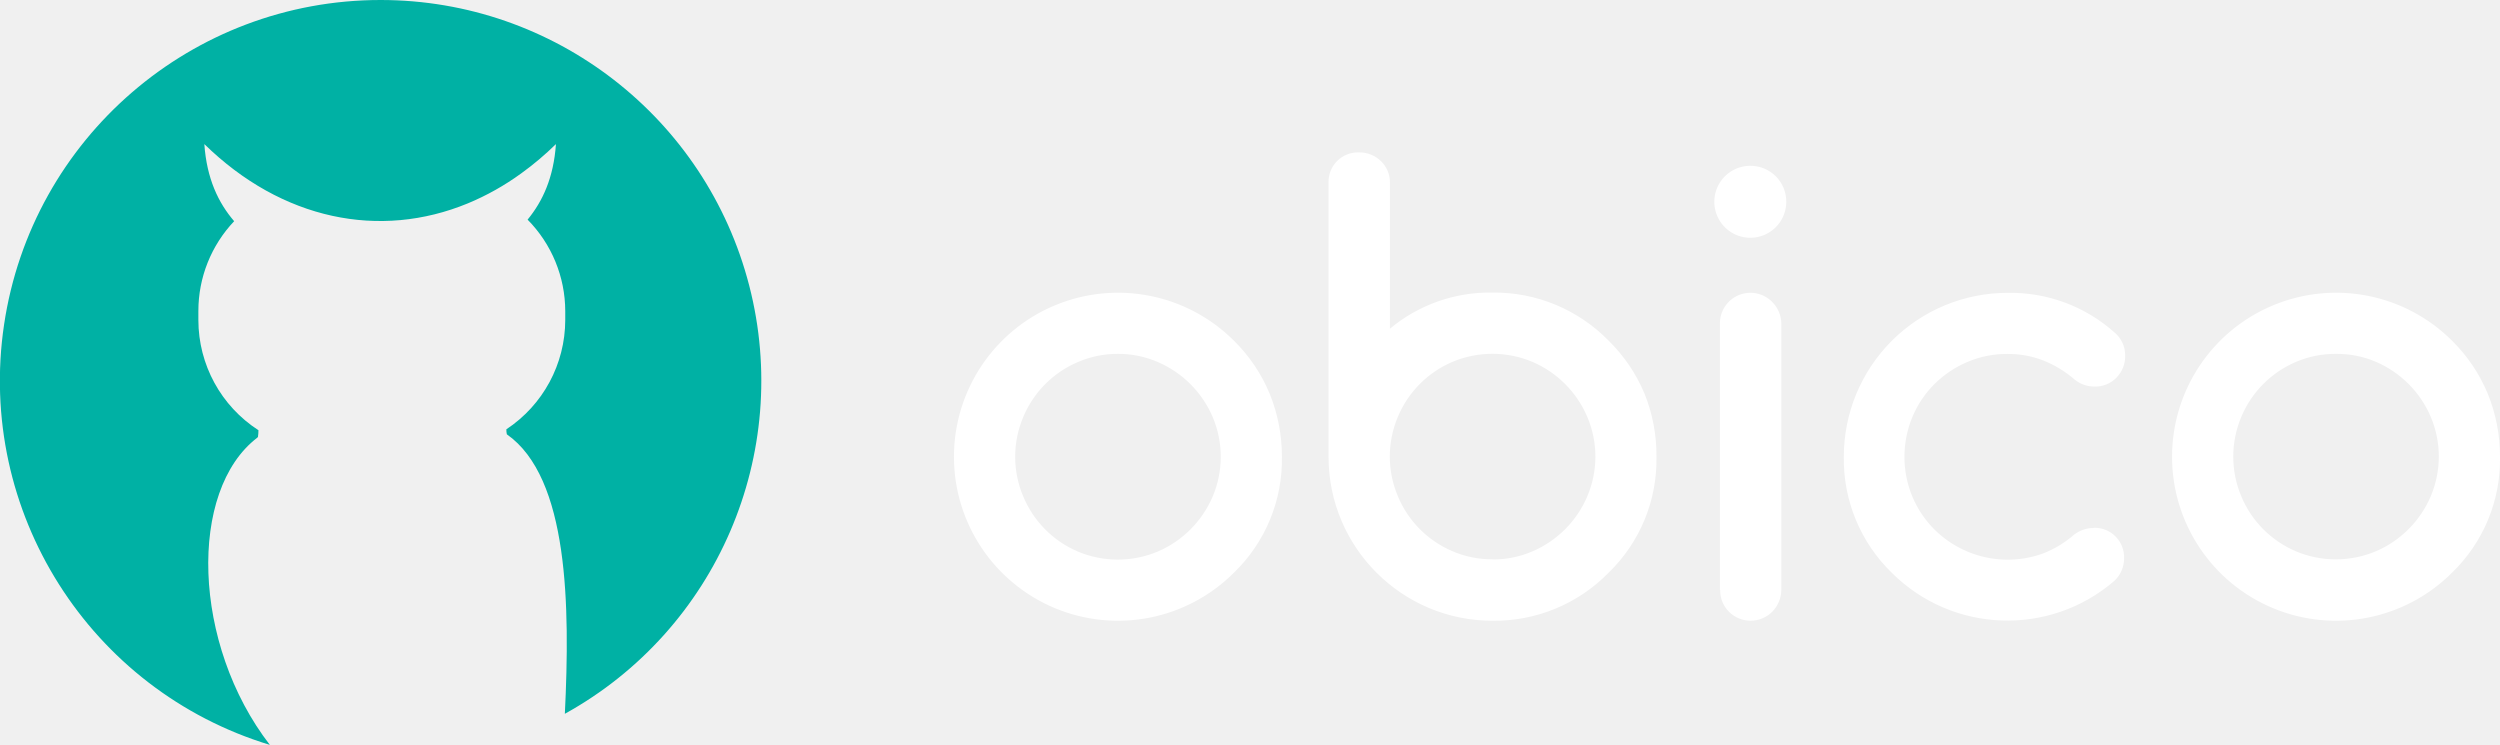
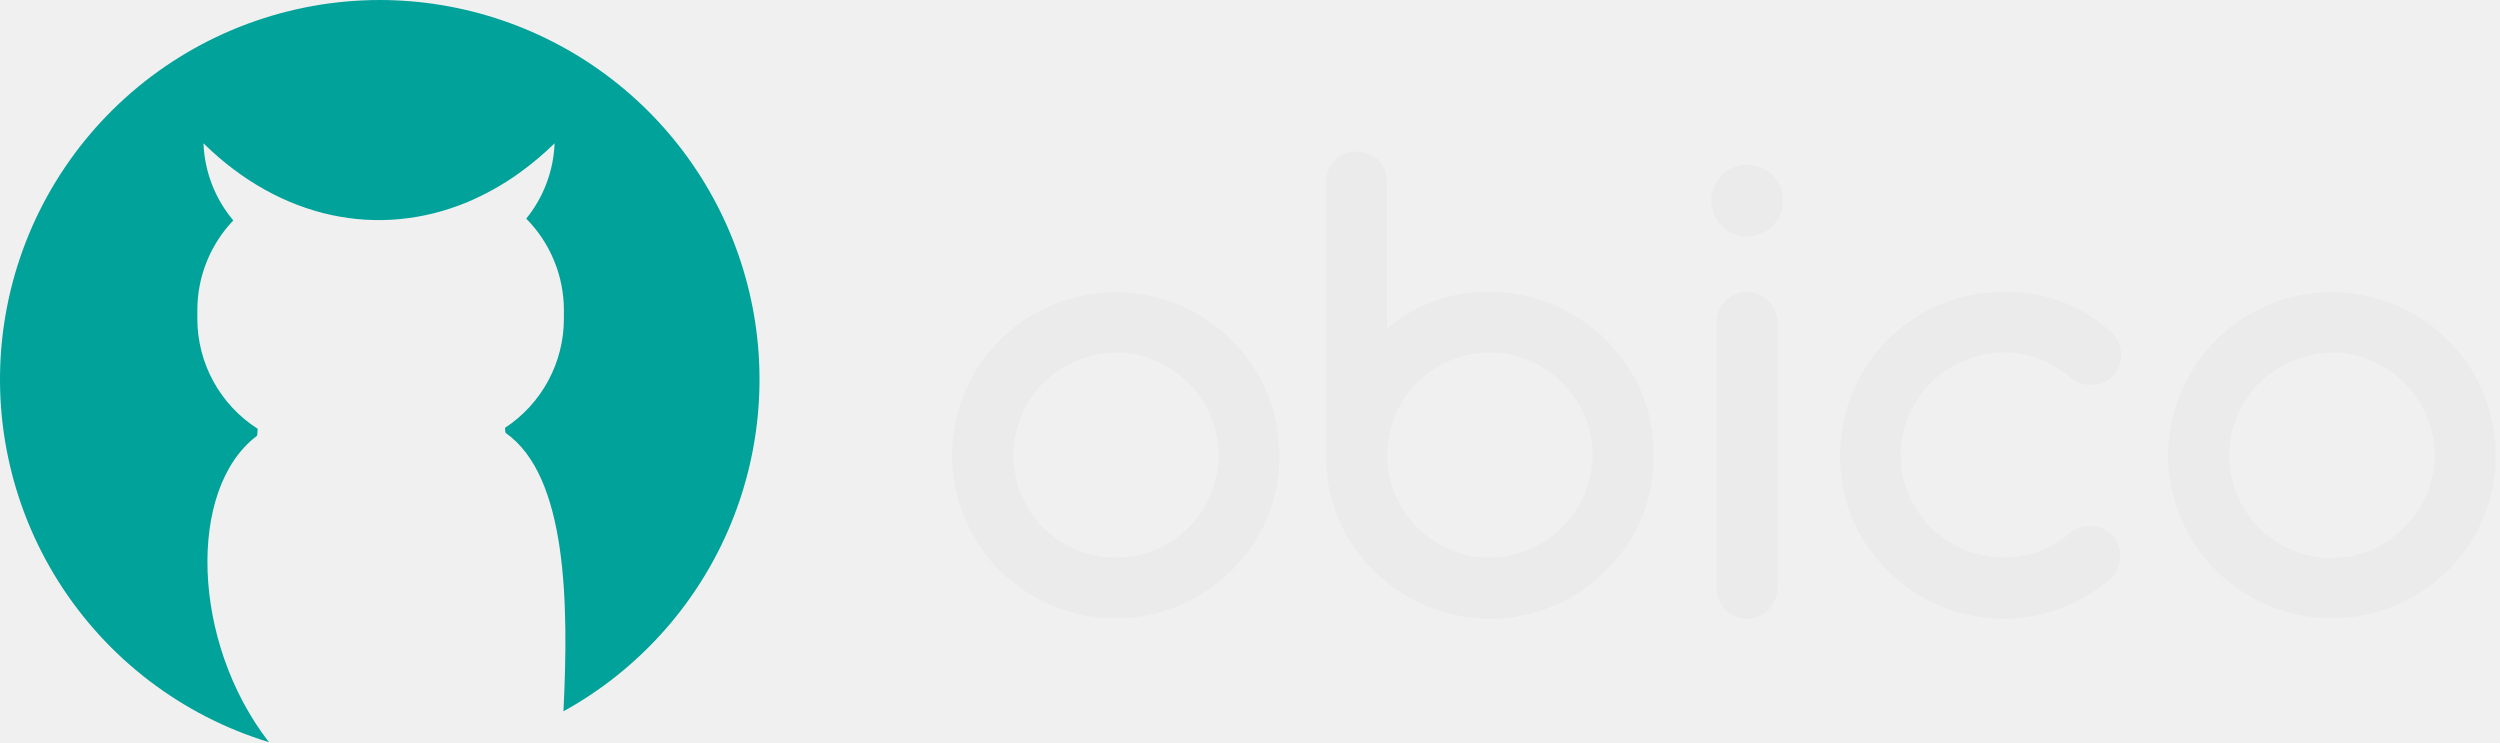
- <svg xmlns="http://www.w3.org/2000/svg" viewBox="0 0 628.75 187.34">
-   <defs>
-     <style>.cls-1{fill:#00b1a4;fill-rule:evenodd;}.cls-2{fill:#fff;}</style>
-   </defs>
-   <g id="Layer_2" data-name="Layer 2">
-     <g id="Layer_1-2" data-name="Layer 1">
-       <path class="cls-1" d="M95.73,0a95.74,95.74,0,0,1,46.33,179.52c1.32-27.09,1-59.37-14.59-70.29a5,5,0,0,1-.12-1.26A33,33,0,0,0,142.16,80.5V78.24a32.82,32.82,0,0,0-9.47-23c3.79-4.62,6.54-10.53,7.13-19a76,76,0,0,1-8.78,7.4,65.47,65.47,0,0,1-13.36,7.5c-22.15,9.15-46.78,4.18-66.29-14.9C52,44.93,54.91,51,58.89,55.63a32.81,32.81,0,0,0-9,22.61V80.5A33,33,0,0,0,65,108.2q0,.81-.12,1.68a1.46,1.46,0,0,0-.16.19C47.3,123.34,48.28,162,67.87,187.34A95.74,95.74,0,0,1,95.73,0Z" />
-       <path class="cls-2" d="M587.52,89a25,25,0,0,0-10.18,2.06,25.81,25.81,0,0,0-13.65,13.78,25.72,25.72,0,0,0,0,20,25.81,25.81,0,0,0,13.65,13.78,25.94,25.94,0,0,0,20.26,0,26.26,26.26,0,0,0,13.73-13.8,25.62,25.62,0,0,0,0-20,26.26,26.26,0,0,0-13.73-13.8A24.8,24.8,0,0,0,587.52,89Zm41.23,25.84a39.51,39.51,0,0,1-12.07,29.19,41.24,41.24,0,0,1-70.41-29.19,41.26,41.26,0,0,1,70.41-29.16,40.47,40.47,0,0,1,9,13.35,41.9,41.9,0,0,1,3.07,15.81Zm-102.19,17.9a7.41,7.41,0,0,1,7.65,7.67,7.72,7.72,0,0,1-2.42,5.65,41.18,41.18,0,0,1-56-2,39.78,39.78,0,0,1-12.07-29.19,41.19,41.19,0,0,1,41.22-41.22,39.27,39.27,0,0,1,26.9,10,7.44,7.44,0,0,1,2.64,5.8A7.63,7.63,0,0,1,532.27,95a7.36,7.36,0,0,1-5.5,2.22,7.82,7.82,0,0,1-5-1.76,27.54,27.54,0,0,0-7.87-4.8,24.25,24.25,0,0,0-9-1.64,25.11,25.11,0,0,0-10.07,2,26.37,26.37,0,0,0-8.25,5.5,25.63,25.63,0,0,0-5.56,8.22A26.12,26.12,0,0,0,481,125a25.63,25.63,0,0,0,5.56,8.22,26.37,26.37,0,0,0,8.25,5.5,26.13,26.13,0,0,0,19.07.46,26.59,26.59,0,0,0,7.8-4.75,8.09,8.09,0,0,1,4.87-1.64Zm-94,15.61v-67a7.67,7.67,0,0,1,13.07-5.49A7.81,7.81,0,0,1,448,81.37v67a7.87,7.87,0,0,1-2.31,5.51,7.69,7.69,0,0,1-10.83,0,7.56,7.56,0,0,1-2.24-5.51Zm16.69-97.65a9.05,9.05,0,1,1-9.05-9,9,9,0,0,1,9.05,9Zm-99.72,32a39.18,39.18,0,0,1,25.84-9.12A40.15,40.15,0,0,1,404.6,85.71a40.64,40.64,0,0,1,9,13.3,41.36,41.36,0,0,1,3,15.86,39.54,39.54,0,0,1-12.06,29.19,40.13,40.13,0,0,1-29.16,12.06,41.23,41.23,0,0,1-41.25-41.25V46a7.39,7.39,0,0,1,7.66-7.67,7.7,7.7,0,0,1,5.48,2.16A7.39,7.39,0,0,1,349.57,46V82.77Zm25.87,58a24.83,24.83,0,0,0,10.08-2.06,26.2,26.2,0,0,0,13.72-13.8,25.51,25.51,0,0,0,0-20,26.2,26.2,0,0,0-13.72-13.8,25.94,25.94,0,0,0-20.26,0,25.81,25.81,0,0,0-13.65,13.78,25.6,25.6,0,0,0,0,20,25.68,25.68,0,0,0,5.48,8.22,25.94,25.94,0,0,0,8.17,5.56,25,25,0,0,0,10.18,2.06ZM281.17,89A25,25,0,0,0,271,91.09a25.81,25.81,0,0,0-13.65,13.78,25.6,25.6,0,0,0,0,20A25.81,25.81,0,0,0,271,138.68a25.94,25.94,0,0,0,20.26,0,26.26,26.26,0,0,0,8.22-5.61,26.66,26.66,0,0,0,5.51-8.19,25.62,25.62,0,0,0,0-20,26.26,26.26,0,0,0-13.73-13.8A24.8,24.8,0,0,0,281.17,89Zm41.23,25.84a39.55,39.55,0,0,1-12.07,29.19,41.24,41.24,0,0,1-70.41-29.19,41.26,41.26,0,0,1,70.41-29.16,40.63,40.63,0,0,1,9,13.35A41.9,41.9,0,0,1,322.4,114.87Z" />
-     </g>
-   </g>
+ <svg xmlns="http://www.w3.org/2000/svg" width="256" height="76" viewBox="0 0 256 76" fill="none">
+   <path fill-rule="evenodd" clip-rule="evenodd" d="M38.87 0C47.497 0.004 55.878 2.868 62.697 8.143C69.515 13.418 74.385 20.805 76.54 29.143C78.695 37.481 78.014 46.298 74.603 54.207C71.193 62.117 65.246 68.671 57.698 72.84C58.239 61.846 58.108 48.755 51.768 44.324C51.731 44.155 51.714 43.983 51.715 43.81C53.564 42.595 55.082 40.941 56.134 38.996C57.185 37.052 57.738 34.878 57.742 32.668V31.746C57.738 28.242 56.353 24.881 53.887 22.388C55.663 20.198 56.682 17.492 56.791 14.676C55.678 15.764 54.486 16.768 53.224 17.679C51.536 18.898 49.713 19.921 47.791 20.726C38.783 24.434 28.771 22.467 20.835 14.676C20.947 17.573 22.02 20.351 23.888 22.571C21.528 25.046 20.211 28.33 20.208 31.746V32.668C20.212 34.908 20.78 37.11 21.859 39.073C22.938 41.037 24.493 42.698 26.382 43.906C26.382 44.127 26.364 44.353 26.33 44.585L26.268 44.663C19.179 50.051 19.571 65.737 27.542 76C18.628 73.28 10.988 67.457 6.011 59.59C1.035 51.723 -0.948 42.334 0.424 33.132C1.796 23.929 6.431 15.523 13.486 9.443C20.541 3.363 29.549 0.012 38.87 0V0Z" fill="#01A299" />
+   <path d="M238.783 36.124C237.359 36.123 235.951 36.419 234.649 36.995C232.141 38.067 230.149 40.071 229.094 42.583C228.55 43.869 228.269 45.252 228.269 46.648C228.269 48.044 228.55 49.427 229.094 50.713C229.616 51.96 230.374 53.095 231.327 54.056C232.282 55.008 233.409 55.77 234.649 56.301C235.95 56.857 237.35 57.143 238.765 57.143C240.18 57.143 241.581 56.857 242.882 56.301C244.136 55.747 245.27 54.955 246.222 53.969C247.178 53.02 247.947 51.901 248.489 50.67C249.036 49.388 249.317 48.01 249.317 46.618C249.317 45.225 249.036 43.847 248.489 42.566C247.414 40.054 245.417 38.048 242.908 36.96C241.617 36.387 240.221 36.09 238.809 36.089L238.783 36.124ZM255.544 46.57C255.585 48.773 255.171 50.961 254.328 52.998C253.485 55.035 252.23 56.876 250.643 58.408C248.298 60.75 245.309 62.345 242.056 62.991C238.802 63.637 235.43 63.306 232.365 62.038C229.3 60.771 226.681 58.625 224.838 55.871C222.995 53.118 222.012 49.881 222.013 46.57C222.029 43.266 223.025 40.041 224.874 37.301C226.723 34.56 229.344 32.428 232.405 31.171C235.466 29.915 238.831 29.591 242.077 30.24C245.322 30.889 248.303 32.482 250.643 34.819C252.212 36.361 253.454 38.202 254.297 40.233C255.127 42.27 255.551 44.449 255.544 46.648V46.57ZM214.007 53.829C214.422 53.818 214.834 53.892 215.218 54.048C215.603 54.203 215.951 54.436 216.241 54.732C216.53 55.028 216.756 55.38 216.903 55.767C217.05 56.154 217.115 56.567 217.094 56.98C217.096 57.41 217.009 57.836 216.84 58.231C216.67 58.626 216.422 58.983 216.109 59.278C212.91 62.043 208.781 63.495 204.552 63.341C200.324 63.188 196.311 61.441 193.322 58.452C191.738 56.917 190.486 55.075 189.644 53.039C188.801 51.003 188.385 48.816 188.421 46.613C188.419 44.416 188.851 42.239 189.692 40.208C190.534 38.177 191.768 36.332 193.325 34.778C194.882 33.224 196.73 31.992 198.765 31.152C200.8 30.312 202.98 29.881 205.182 29.883C209.214 29.808 213.124 31.261 216.126 33.948C216.47 34.235 216.744 34.595 216.93 35.002C217.115 35.408 217.207 35.851 217.199 36.298C217.21 36.712 217.138 37.123 216.989 37.508C216.839 37.894 216.614 38.246 216.327 38.544C216.033 38.835 215.683 39.062 215.297 39.212C214.912 39.361 214.499 39.431 214.086 39.414C213.346 39.422 212.626 39.169 212.054 38.701C211.102 37.88 210.02 37.221 208.853 36.751C207.687 36.305 206.448 36.08 205.199 36.089C203.788 36.095 202.392 36.391 201.101 36.96C199.852 37.478 198.712 38.228 197.743 39.171C196.758 40.142 195.977 41.299 195.443 42.575C194.909 43.85 194.635 45.218 194.635 46.6C194.635 47.982 194.909 49.351 195.443 50.626C195.977 51.901 196.758 53.058 197.743 54.03C198.71 54.981 199.849 55.74 201.101 56.267C203.569 57.302 206.339 57.368 208.853 56.449C210.016 55.999 211.088 55.344 212.019 54.517C212.593 54.088 213.29 53.856 214.007 53.855V53.829ZM175.802 60.166V33.017C175.791 32.606 175.862 32.197 176.012 31.814C176.162 31.431 176.387 31.083 176.674 30.788C177.26 30.209 178.051 29.885 178.876 29.885C179.701 29.885 180.492 30.209 181.078 30.788C181.671 31.38 182.009 32.18 182.02 33.017V60.21C182.011 61.047 181.672 61.847 181.078 62.438C180.789 62.728 180.446 62.958 180.069 63.115C179.691 63.272 179.285 63.353 178.876 63.353C178.467 63.353 178.061 63.272 177.684 63.115C177.306 62.958 176.963 62.728 176.674 62.438C176.386 62.144 176.161 61.795 176.011 61.413C175.861 61.03 175.79 60.621 175.802 60.21V60.166ZM182.595 20.543C182.595 21.269 182.38 21.98 181.975 22.584C181.571 23.188 180.996 23.659 180.324 23.937C179.651 24.215 178.911 24.287 178.197 24.146C177.483 24.004 176.828 23.654 176.313 23.14C175.798 22.627 175.448 21.972 175.306 21.259C175.164 20.547 175.237 19.808 175.515 19.137C175.794 18.466 176.266 17.892 176.871 17.489C177.476 17.085 178.187 16.87 178.915 16.87C179.891 16.87 180.827 17.257 181.518 17.945C182.208 18.634 182.595 19.569 182.595 20.543V20.543ZM142.097 33.582C145.028 31.138 148.742 29.826 152.561 29.883C155.874 29.902 159.109 30.885 161.869 32.713C164.63 34.541 166.796 37.133 168.102 40.172C168.932 42.217 169.35 44.406 169.331 46.613C169.372 48.817 168.957 51.006 168.113 53.043C167.268 55.08 166.011 56.921 164.421 58.452C162.864 60.007 161.015 61.24 158.98 62.081C156.945 62.923 154.764 63.356 152.561 63.356C150.359 63.356 148.177 62.923 146.142 62.081C144.107 61.24 142.259 60.007 140.701 58.452C139.118 56.919 137.866 55.078 137.023 53.043C136.18 51.009 135.764 48.823 135.8 46.622V18.645C135.786 18.233 135.856 17.822 136.007 17.438C136.159 17.054 136.387 16.705 136.679 16.413C136.971 16.12 137.32 15.891 137.704 15.739C138.089 15.587 138.5 15.516 138.913 15.529C139.325 15.52 139.734 15.592 140.117 15.742C140.5 15.891 140.85 16.115 141.146 16.399C141.437 16.693 141.664 17.043 141.814 17.428C141.964 17.813 142.034 18.224 142.018 18.637V33.582H142.097ZM152.614 57.085C154.026 57.086 155.423 56.789 156.712 56.214C157.942 55.679 159.061 54.917 160.009 53.969C160.955 53.008 161.715 51.88 162.25 50.644C162.791 49.361 163.069 47.983 163.069 46.592C163.069 45.2 162.791 43.822 162.25 42.539C161.175 40.028 159.178 38.022 156.669 36.934C155.365 36.382 153.964 36.098 152.548 36.098C151.133 36.098 149.731 36.382 148.428 36.934C145.92 38.004 143.93 40.009 142.881 42.522C142.337 43.808 142.056 45.191 142.056 46.587C142.056 47.984 142.337 49.366 142.881 50.652C143.922 53.17 145.915 55.178 148.428 56.24C149.732 56.819 151.143 57.116 152.57 57.111L152.614 57.085ZM114.251 36.124C112.825 36.124 111.414 36.42 110.109 36.995C108.87 37.532 107.743 38.296 106.786 39.249C105.855 40.201 105.112 41.32 104.598 42.548C104.053 43.834 103.773 45.217 103.773 46.613C103.773 48.01 104.053 49.392 104.598 50.678C105.115 51.925 105.871 53.061 106.821 54.021C107.778 54.971 108.905 55.733 110.144 56.267C111.446 56.823 112.848 57.111 114.264 57.111C115.681 57.111 117.083 56.823 118.385 56.267C120.896 55.188 122.893 53.183 123.957 50.67C124.504 49.388 124.786 48.01 124.786 46.618C124.786 45.225 124.504 43.847 123.957 42.566C122.889 40.053 120.894 38.045 118.385 36.96C117.094 36.389 115.698 36.092 114.286 36.089L114.251 36.124ZM131.004 46.57C131.046 48.773 130.633 50.962 129.79 52.999C128.947 55.036 127.691 56.877 126.103 58.408C123.759 60.751 120.771 62.347 117.517 62.994C114.264 63.641 110.891 63.31 107.826 62.042C104.761 60.774 102.143 58.627 100.301 55.873C98.46 53.119 97.478 49.881 97.481 46.57C97.499 43.268 98.496 40.045 100.344 37.306C102.193 34.568 104.812 32.437 107.872 31.181C110.931 29.924 114.295 29.6 117.539 30.247C120.783 30.894 123.762 32.485 126.103 34.819C127.674 36.359 128.917 38.2 129.757 40.233C130.583 42.259 131.006 44.426 131.004 46.613V46.57Z" fill="#EBEBEB" />
</svg>
